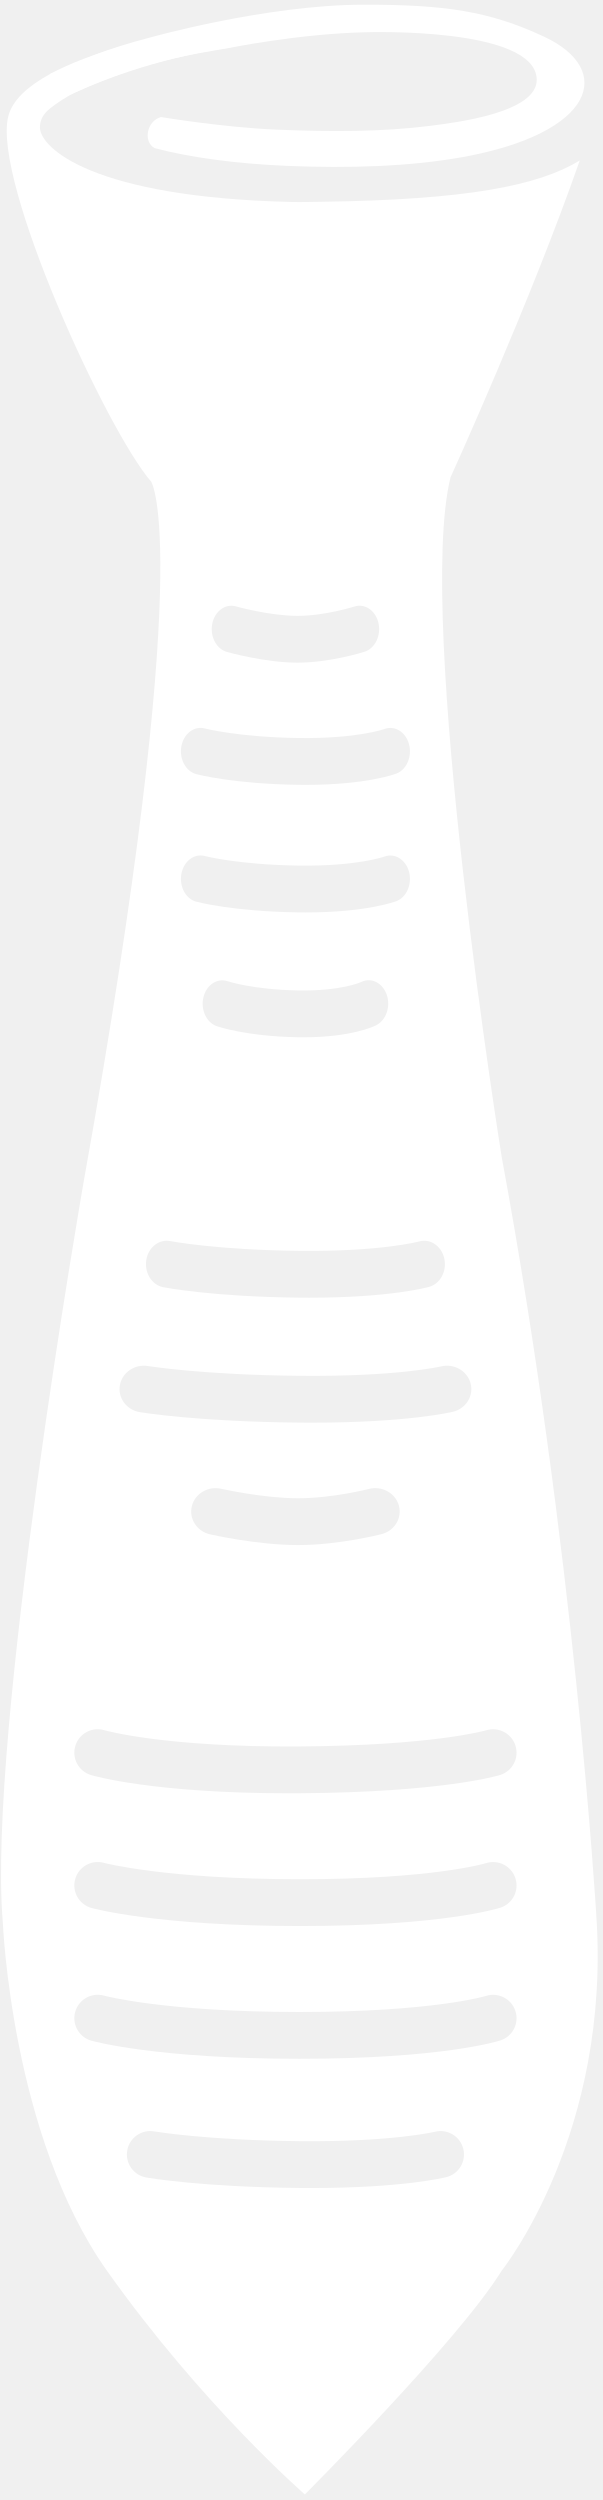
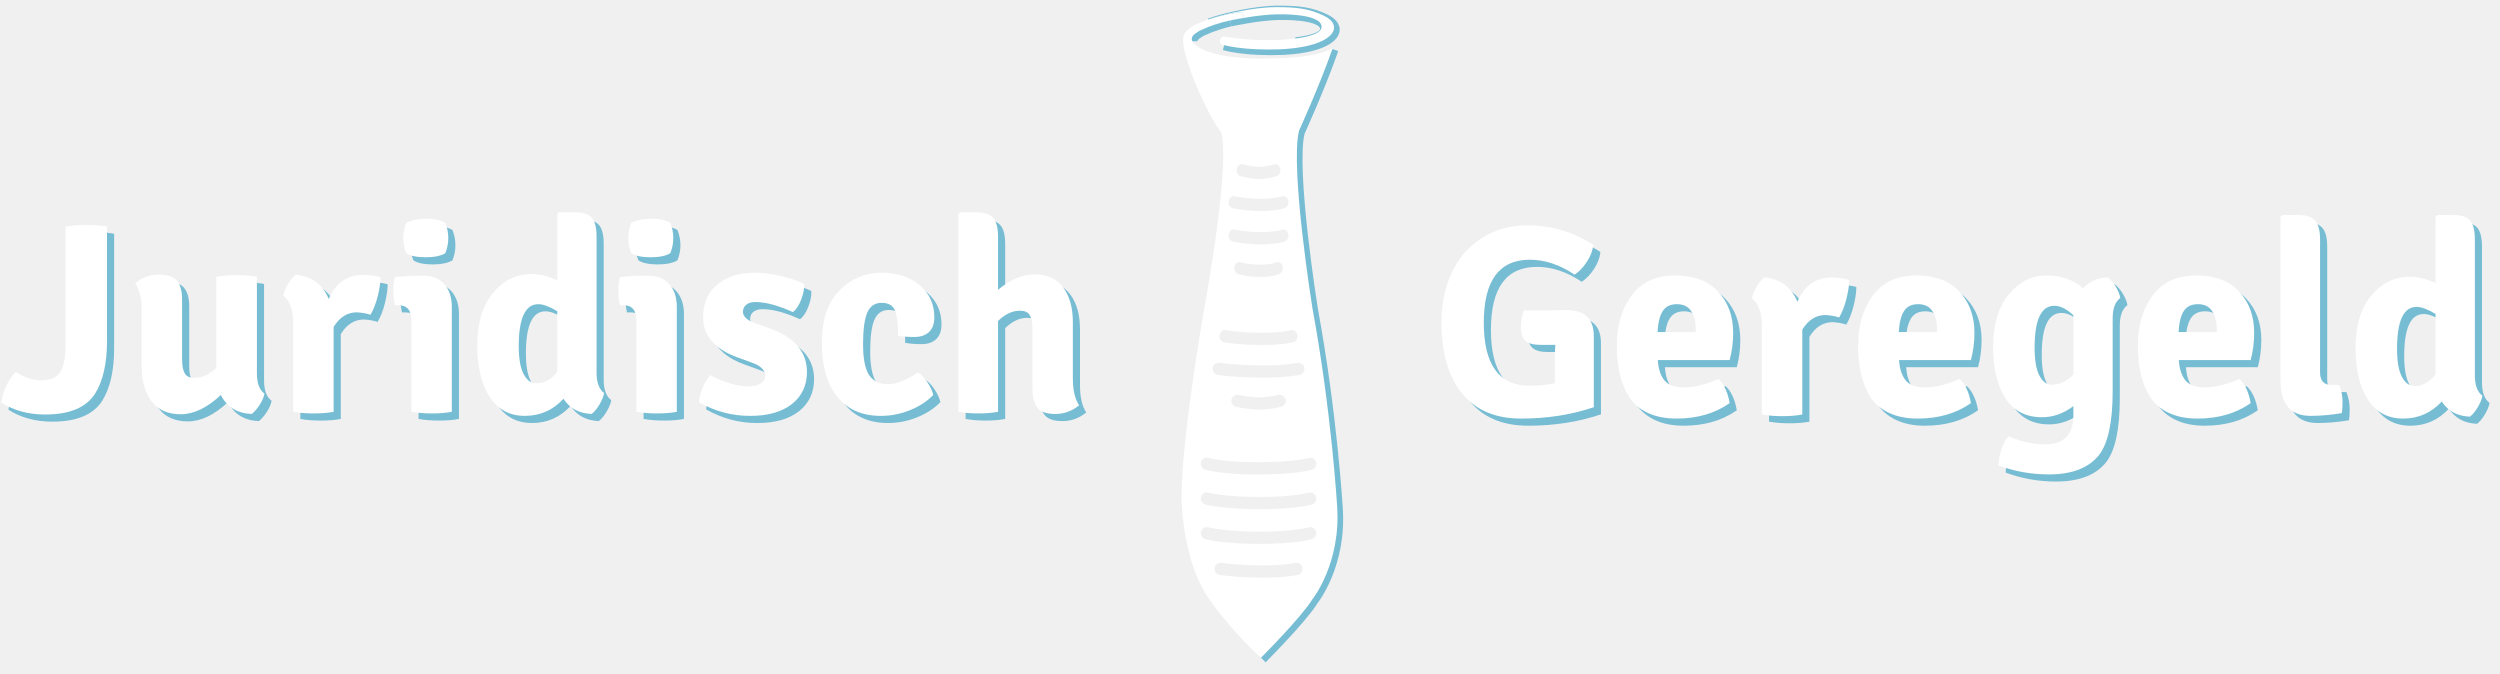
- <svg xmlns="http://www.w3.org/2000/svg" width="101px" height="419px" viewBox="0 0 101 419" version="1.1">
-   <description>Created with Sketch (http://www.bohemiancoding.com/sketch)</description>
-   <defs />
-   <g id="Page-1" stroke="none" stroke-width="1" fill="none" fill-rule="evenodd">
-     <g id="Imported-Layers" transform="translate(0, 1)" fill="#FFFFFF">
-       <path d="M89.956,12.293 C90.105,17.865 76.523,19.533 71.971,20.106 C64.147,21.091 55.627,21.118 46.345,20.728 C37.334,20.348 26.985,18.617 26.985,18.617 C24.601,19.258 23.935,22.741 25.909,23.823 C31.822,25.391 39.516,26.438 48.128,26.8 C58.662,27.243 68.808,26.9 77.517,25.33 C99.727,21.325 103.118,10.706 91.16,5.135 C81.997,0.866 74.563,-0.237 60.806,-0.212 C44.581,-0.182 25.14,5.291 25.14,5.291 C17.243,7.36 14.708,8.677 8.382,11.388 L11.96,14.768 C23.907,9.222 31.598,8.226 38.509,7.019 C38.509,7.019 50.279,4.628 61.464,4.401 C61.464,4.401 89.717,3.471 89.956,12.293" id="Fill-1" />
-       <path d="M99.902,319.451 C99.902,319.451 96.286,258.893 84.085,192.912 C84.085,192.912 69.624,102.978 75.5,79.025 C75.5,79.025 88.891,49.628 97.164,25.9 C90.166,30.157 78.117,32.485 53.998,32.815 C52.245,32.839 50.539,32.889 48.898,32.851 C15.448,32.082 6.76,23.779 6.692,20.389 C6.669,19.06 7.325,18.048 8.32,17.23 C9.44,16.304 11.346,15.073 12.568,14.513 C24.657,8.977 36.803,7.169 38.215,7 C40.643,6.708 40.118,3.434 37.875,2.989 C37.875,2.989 4.111,7.652 1.391,18.485 C-1.33,29.317 17.935,71.23 25.335,79.723 C25.335,79.723 33.017,91.228 14.036,196.979 C14.036,196.979 -2.232,290.076 0.478,321.26 C0.478,321.26 1.904,356.962 17.913,379.559 C33.922,402.155 51.094,417.068 51.094,417.068 C51.094,417.068 76.854,391.309 84.085,379.559 C84.085,379.559 102.614,356.51 99.902,319.451 L99.902,319.451 Z M35.577,103.536 C35.997,101.43 37.769,100.13 39.533,100.63 C39.589,100.646 45.198,102.219 49.857,102.219 C54.488,102.219 59.353,100.67 59.402,100.655 C61.153,100.093 62.956,101.329 63.429,103.42 C63.901,105.512 62.864,107.664 61.112,108.228 C60.879,108.302 55.349,110.061 49.857,110.061 C44.414,110.061 38.271,108.333 38.012,108.259 C36.247,107.758 35.157,105.643 35.577,103.536 L35.577,103.536 Z M30.403,124.059 C30.8,121.948 32.554,120.622 34.324,121.09 C34.413,121.113 40.004,122.552 50.065,122.693 C59.863,122.823 64.39,121.197 64.435,121.181 C66.16,120.54 68.004,121.678 68.551,123.733 C69.098,125.788 68.163,127.981 66.445,128.647 C66.238,128.727 61.431,130.544 51.23,130.544 C50.825,130.544 50.411,130.541 49.987,130.535 C39.127,130.382 33.14,128.81 32.89,128.744 C31.12,128.27 30.006,126.172 30.403,124.059 L30.403,124.059 Z M51.224,151.925 C50.82,151.925 50.409,151.922 49.988,151.916 C39.127,151.762 33.14,150.191 32.89,150.124 C31.12,149.65 30.006,147.553 30.403,145.44 C30.8,143.329 32.553,141.998 34.323,142.471 C34.378,142.485 39.974,143.931 50.065,144.074 C59.857,144.203 64.39,142.578 64.435,142.561 C66.16,141.922 68.004,143.06 68.551,145.114 C69.098,147.169 68.163,149.361 66.445,150.027 C66.237,150.108 61.428,151.925 51.224,151.925 L51.224,151.925 Z M63.04,170.838 C62.616,171.051 58.802,172.85 50.842,172.85 C50.517,172.85 50.186,172.847 49.848,172.841 C41.309,172.685 36.533,171.059 36.334,170.99 C34.591,170.385 33.59,168.209 34.097,166.13 C34.603,164.054 36.42,162.859 38.16,163.456 C38.234,163.481 42.421,164.862 49.949,164.999 C57.157,165.131 60.491,163.609 60.523,163.594 C62.195,162.753 64.104,163.697 64.809,165.693 C65.514,167.688 64.711,169.997 63.04,170.838 L63.04,170.838 Z M24.515,210.194 C24.846,208.061 26.646,206.636 28.54,207.008 C28.722,207.043 36.431,208.502 50.238,208.645 C63.9,208.782 70.189,207.084 70.25,207.066 C72.108,206.547 73.998,207.824 74.462,209.92 C74.927,212.017 73.806,214.14 71.949,214.671 C71.678,214.749 65.403,216.496 51.863,216.496 C51.311,216.496 50.75,216.493 50.174,216.487 C35.628,216.336 27.673,214.798 27.341,214.733 C25.45,214.359 24.185,212.328 24.515,210.194 L24.515,210.194 Z M20.096,231.137 C20.485,229.004 22.601,227.58 24.829,227.95 C24.918,227.965 34.002,229.444 50.363,229.588 C66.623,229.734 73.827,228.029 73.898,228.012 C76.087,227.479 78.314,228.75 78.87,230.849 C79.425,232.948 78.1,235.081 75.909,235.614 C75.591,235.691 68.205,237.44 52.267,237.44 C51.621,237.44 50.962,237.437 50.288,237.43 C33.172,237.28 23.811,235.741 23.421,235.675 C21.195,235.302 19.706,233.27 20.096,231.137 L20.096,231.137 Z M63.959,256.119 C63.669,256.194 56.781,257.953 49.94,257.953 C43.162,257.953 35.51,256.225 35.188,256.151 C32.99,255.649 31.632,253.535 32.155,251.428 C32.678,249.322 34.885,248.02 37.083,248.522 C37.226,248.554 44.169,250.11 49.94,250.11 C55.709,250.11 61.769,248.563 61.829,248.547 C64.008,247.984 66.257,249.222 66.845,251.313 C67.433,253.404 66.141,255.556 63.959,256.119 L63.959,256.119 Z M74.81,363.888 C74.505,363.965 67.427,365.713 52.152,365.713 C51.534,365.713 50.903,365.71 50.258,365.704 C33.856,365.553 24.886,364.015 24.512,363.949 C22.379,363.576 20.952,361.544 21.325,359.411 C21.698,357.278 23.731,355.849 25.863,356.225 C26.069,356.26 34.762,357.718 50.331,357.862 C65.726,357.997 72.826,356.3 72.897,356.283 C74.994,355.764 77.121,357.042 77.646,359.138 C78.169,361.233 76.905,363.357 74.81,363.888 L74.81,363.888 Z M83.873,340.975 C83.487,341.1 74.145,344.052 50.203,344.052 C26.343,344.052 15.754,341.144 15.315,341.02 C13.23,340.432 12.018,338.266 12.605,336.182 C13.192,334.101 15.353,332.89 17.433,333.469 C17.532,333.497 27.625,336.21 50.203,336.21 C72.61,336.21 81.38,333.538 81.466,333.511 C83.526,332.866 85.727,334 86.385,336.055 C87.042,338.11 85.925,340.307 83.873,340.975 L83.873,340.975 Z M12.599,313.954 C13.173,311.869 15.326,310.643 17.413,311.214 C17.556,311.252 27.872,313.96 50.318,313.96 C72.614,313.96 81.38,311.289 81.465,311.262 C83.523,310.615 85.727,311.75 86.385,313.805 C87.042,315.86 85.925,318.058 83.873,318.725 C83.487,318.851 74.146,321.802 50.318,321.802 C26.582,321.802 15.784,318.9 15.336,318.777 C13.249,318.201 12.023,316.042 12.599,313.954 L12.599,313.954 Z M83.815,296.49 C83.431,296.608 74.125,299.396 50.17,299.55 C49.583,299.554 49.003,299.555 48.433,299.555 C25.697,299.555 15.676,296.626 15.251,296.499 C13.177,295.876 12,293.689 12.623,291.615 C13.245,289.544 15.424,288.367 17.496,288.984 C17.698,289.043 27.671,291.858 50.119,291.707 C72.642,291.563 81.435,289.016 81.521,288.99 C83.589,288.372 85.776,289.541 86.402,291.607 C87.029,293.672 85.877,295.854 83.815,296.49 L83.815,296.49 Z" id="Fill-2" />
+ <svg xmlns="http://www.w3.org/2000/svg" version="1.1" x="0px" y="0px" width="350px" height="94.25px" viewBox="0 0 350 94.25" enable-background="new 0 0 350 94.25" xml:space="preserve">
+   <g id="rol">
+     <g opacity="0.7">
+       <path fill="none" stroke="#42A6C8" stroke-miterlimit="10" d="M171.332,6.537c1.292,0.342,2.971,0.57,4.851,0.648    c2.3,0.099,4.514,0.022,6.413-0.319c4.849-0.875,5.59-3.192,2.979-4.41c-2.001-0.93-3.622-1.17-6.627-1.166    c-3.539,0.006-7.785,1.2-7.785,1.2c-0.821,0.217-1.377,0.394-1.884,0.585" />
+       <path fill="none" stroke="#42A6C8" stroke-miterlimit="10" d="M174.018,2.864c-0.143,0.019-0.789,0.111-1.708,0.329    c0.641-0.137,1.218-0.228,1.772-0.325c0,0,2.569-0.522,5.01-0.571c0,0,6.168-0.203,6.221,1.723    c0.031,1.215-2.931,1.579-3.927,1.705" />
+       <path fill="none" stroke="#42A6C8" stroke-miterlimit="10" d="M167.137,5.786c-0.004-0.289,0.14-0.51,0.355-0.689    c0.245-0.202,0.661-0.47,0.931-0.594c1.41-0.648,2.826-1.062,3.887-1.311 M176.832,92.368c0,0,5.621-5.619,7.199-8.188    c0,0,4.045-5.029,3.453-13.117c0,0-0.789-13.217-3.453-27.619c0,0-3.158-19.63-1.874-24.859c0,0,2.922-6.416,4.727-11.596     M168.741,44.331 M165.982,5.37" />
+     </g>
+   </g>
+   <g id="streepjes">
+     <g>
+       <path fill="none" d="M171.354,47.915c0.073,0.016,1.809,0.35,4.985,0.383c0.122,0.002,0.247,0.004,0.369,0.004    c2.953,0,4.322-0.383,4.382-0.398c0.405-0.119,0.649-0.582,0.551-1.039c-0.104-0.455-0.515-0.736-0.921-0.623    c-0.014,0.002-1.387,0.375-4.367,0.346c-3.016-0.031-4.696-0.352-4.738-0.359c-0.411-0.08-0.806,0.232-0.876,0.695    C170.667,47.389,170.94,47.833,171.354,47.915z" />
+       <path fill="none" d="M178.6,36.751c-0.01,0.004-0.738,0.337-2.311,0.309c-1.645-0.029-2.558-0.332-2.571-0.337    c-0.383-0.131-0.778,0.131-0.889,0.583c-0.109,0.454,0.107,0.93,0.488,1.062c0.043,0.015,1.087,0.371,2.95,0.406    c0.073,0,0.146,0.002,0.216,0.002c1.738,0,2.569-0.395,2.662-0.441c0.366-0.184,0.542-0.687,0.386-1.122    C179.377,36.776,178.962,36.568,178.6,36.751z" />
+       <path fill="none" d="M178.881,55.292c-0.012,0.006-1.337,0.344-2.595,0.344s-2.774-0.34-2.804-0.348    c-0.482-0.109-0.964,0.18-1.076,0.639c-0.117,0.457,0.182,0.916,0.66,1.027c0.072,0.018,1.74,0.395,3.22,0.395    c1.493,0,3.001-0.385,3.061-0.4c0.478-0.125,0.761-0.592,0.629-1.049C179.849,55.442,179.356,55.172,178.881,55.292z" />
+       <path fill="none" d="M172.564,33.813c0.055,0.013,1.361,0.356,3.731,0.392c0.095,0.002,0.184,0.002,0.27,0.002    c2.229,0,3.278-0.396,3.323-0.417c0.377-0.144,0.58-0.623,0.459-1.07c-0.117-0.449-0.521-0.698-0.896-0.559    c-0.012,0.004-1,0.359-3.138,0.331c-2.203-0.031-3.426-0.347-3.436-0.349c-0.386-0.104-0.771,0.187-0.857,0.647    C171.935,33.252,172.179,33.71,172.564,33.813z" />
+       <path fill="none" d="M173.684,24.675c0.056,0.016,1.396,0.393,2.586,0.393c1.198,0,2.404-0.383,2.456-0.4    c0.382-0.123,0.607-0.592,0.506-1.049c-0.104-0.455-0.496-0.726-0.882-0.604c-0.01,0.004-1.07,0.341-2.08,0.341    c-1.02,0-2.242-0.342-2.255-0.347c-0.385-0.108-0.772,0.175-0.861,0.635C173.06,24.105,173.3,24.566,173.684,24.675z" />
+       <path fill="none" d="M172.564,29.147c0.055,0.013,1.361,0.356,3.731,0.391c0.095,0.001,0.185,0.001,0.272,0.001    c2.226,0,3.275-0.396,3.32-0.414c0.377-0.147,0.58-0.625,0.459-1.072c-0.117-0.449-0.521-0.699-0.896-0.559    c-0.012,0.005-0.998,0.359-3.138,0.33c-2.195-0.03-3.417-0.344-3.436-0.349c-0.386-0.103-0.771,0.187-0.857,0.648    C171.935,28.585,172.179,29.042,172.564,29.147z" />
+       <path fill="none" d="M170.499,52.487c0.086,0.012,2.128,0.352,5.866,0.385c0.143,0,0.288,0,0.428,0c3.479,0,5.093-0.379,5.164-0.4    c0.478-0.115,0.767-0.582,0.644-1.037c-0.119-0.459-0.604-0.734-1.085-0.621c-0.017,0.004-1.589,0.377-5.135,0.346    c-3.573-0.031-5.556-0.355-5.575-0.359c-0.485-0.08-0.947,0.23-1.032,0.697C169.686,51.961,170.012,52.405,170.499,52.487z" />
+       <path fill="none" d="M168.716,65.764c0.093,0.027,2.278,0.664,7.242,0.664c0.125,0,0.251,0,0.378-0.002    c5.229-0.031,7.259-0.639,7.346-0.666c0.45-0.141,0.699-0.613,0.564-1.066c-0.137-0.451-0.614-0.705-1.066-0.57    c-0.019,0.004-1.938,0.561-6.854,0.59c-4.899,0.035-7.076-0.578-7.118-0.592c-0.455-0.137-0.927,0.121-1.064,0.574    C168.004,65.151,168.263,65.625,168.716,65.764z" />
+       <path fill="none" d="M183.168,73.842c-0.02,0.002-1.935,0.586-6.825,0.586c-4.928,0-7.129-0.594-7.153-0.598    c-0.452-0.125-0.923,0.141-1.051,0.592c-0.13,0.457,0.136,0.928,0.593,1.059c0.096,0.027,2.405,0.66,7.611,0.66    c5.228,0,7.266-0.645,7.351-0.672c0.448-0.145,0.691-0.623,0.549-1.074C184.1,73.948,183.616,73.7,183.168,73.842z" />
+       <path fill="none" d="M168.735,70.624c0.098,0.027,2.452,0.662,7.635,0.662c5.2,0,7.238-0.646,7.323-0.672    c0.448-0.145,0.691-0.629,0.549-1.072c-0.143-0.451-0.626-0.697-1.074-0.557c-0.02,0.006-1.933,0.588-6.798,0.588    c-4.9,0-7.149-0.588-7.183-0.598c-0.454-0.125-0.925,0.139-1.051,0.594C168.01,70.026,168.28,70.499,168.735,70.624z" />
+       <path fill="none" d="M181.295,78.811c-0.013,0.004-1.562,0.371-4.922,0.344c-3.399-0.033-5.298-0.35-5.34-0.354    c-0.467-0.084-0.913,0.227-0.993,0.693c-0.08,0.465,0.232,0.908,0.698,0.99c0.079,0.014,2.037,0.35,5.618,0.383    c0.142,0,0.278,0.002,0.412,0.002c3.335,0,4.88-0.383,4.946-0.398c0.459-0.119,0.731-0.578,0.618-1.037    C182.219,78.977,181.755,78.698,181.295,78.811z" />
+       <path fill="#FFFFFF" d="M173.728,2.572c-0.145,0.019-0.793,0.113-1.709,0.33c0.64-0.137,1.218-0.227,1.772-0.325    c0,0,2.571-0.521,5.011-0.571c0,0,6.166-0.203,6.221,1.722c0.031,1.217-2.933,1.581-3.927,1.706    c-1.71,0.215-3.568,0.22-5.594,0.136c-1.966-0.084-4.227-0.461-4.227-0.461c-0.518,0.14-0.662,0.9-0.234,1.136    c1.292,0.342,2.972,0.571,4.852,0.65c2.301,0.097,4.513,0.022,6.412-0.321c4.85-0.874,5.59-3.193,2.98-4.407    c-2.003-0.931-3.622-1.173-6.627-1.167c-3.541,0.007-7.785,1.2-7.785,1.2c-0.822,0.216-1.378,0.394-1.885,0.586    c2.193-0.747,4.666-1.089,4.666-1.089C174.145,1.795,174.259,2.51,173.728,2.572z" />
+       <path fill="#FFFFFF" d="M167.215,3.532l0.008,0.004c0.021-0.012,0.044-0.024,0.066-0.036    C167.262,3.51,167.239,3.521,167.215,3.532z" />
+       <path fill="#FFFFFF" d="M167.289,3.5c0.68-0.293,1.164-0.511,1.699-0.713C168.385,2.993,167.795,3.23,167.289,3.5z" />
+       <path fill="#FFFFFF" d="M187.192,70.772c0,0-0.788-13.221-3.452-27.621c0,0-3.158-19.628-1.875-24.856    c0,0,2.923-6.417,4.729-11.596c-1.527,0.929-4.158,1.437-9.422,1.507c-0.384,0.006-0.755,0.017-1.113,0.01    c-7.303-0.168-9.196-1.981-9.211-2.72c-0.007-0.29,0.138-0.512,0.355-0.689c0.242-0.203,0.658-0.473,0.926-0.594    c1.41-0.646,2.829-1.061,3.889-1.311c-1.1,0.234-2.375,0.602-4.022,1.365l-0.773-0.731c-0.794,0.431-1.384,0.944-1.533,1.543    c-0.592,2.364,3.611,11.514,5.228,13.367c0,0,1.677,2.512-2.466,25.593c0,0-3.55,20.316-2.96,27.129c0,0,0.311,7.793,3.804,12.723    c3.496,4.934,7.243,8.189,7.243,8.189s5.623-5.625,7.202-8.189C183.74,83.891,187.785,78.862,187.192,70.772z M173.153,23.644    c0.089-0.459,0.477-0.743,0.861-0.635c0.013,0.005,1.235,0.347,2.255,0.347c1.01,0,2.07-0.337,2.08-0.341    c0.386-0.122,0.777,0.148,0.882,0.604c0.102,0.458-0.124,0.927-0.506,1.049c-0.052,0.017-1.258,0.4-2.456,0.4    c-1.189,0-2.53-0.377-2.586-0.393C173.3,24.566,173.06,24.105,173.153,23.644z M172.021,28.125    c0.087-0.461,0.472-0.751,0.857-0.648c0.019,0.005,1.24,0.319,3.436,0.349c2.14,0.029,3.126-0.325,3.138-0.33    c0.375-0.14,0.778,0.11,0.896,0.559c0.121,0.447-0.082,0.925-0.459,1.072c-0.045,0.017-1.095,0.414-3.32,0.414    c-0.088,0-0.178,0-0.272-0.001c-2.37-0.035-3.677-0.378-3.731-0.391C172.179,29.042,171.935,28.585,172.021,28.125z     M172.021,32.791c0.087-0.461,0.472-0.751,0.857-0.647c0.01,0.002,1.232,0.318,3.436,0.349c2.138,0.029,3.126-0.327,3.138-0.331    c0.375-0.139,0.778,0.109,0.896,0.559c0.121,0.447-0.082,0.926-0.459,1.07c-0.045,0.021-1.095,0.417-3.323,0.417    c-0.086,0-0.175,0-0.27-0.002c-2.37-0.036-3.677-0.379-3.731-0.392C172.179,33.71,171.935,33.252,172.021,32.791z M179.146,38.333    c-0.093,0.046-0.924,0.441-2.662,0.441c-0.069,0-0.143-0.002-0.216-0.002c-1.863-0.035-2.907-0.391-2.95-0.406    c-0.381-0.131-0.598-0.607-0.488-1.062c0.11-0.452,0.506-0.714,0.889-0.583c0.014,0.005,0.927,0.308,2.571,0.337    c1.572,0.029,2.301-0.305,2.311-0.309c0.362-0.183,0.777,0.024,0.932,0.46C179.688,37.647,179.512,38.15,179.146,38.333z     M170.738,46.922c0.07-0.463,0.465-0.775,0.876-0.695c0.042,0.008,1.723,0.328,4.738,0.359c2.98,0.029,4.354-0.344,4.367-0.346    c0.406-0.113,0.817,0.168,0.921,0.623c0.099,0.457-0.146,0.92-0.551,1.039c-0.06,0.016-1.429,0.398-4.382,0.398    c-0.122,0-0.247-0.002-0.369-0.004c-3.177-0.033-4.912-0.367-4.985-0.383C170.94,47.833,170.667,47.389,170.738,46.922z     M169.773,51.497c0.085-0.467,0.547-0.777,1.032-0.697c0.02,0.004,2.002,0.328,5.575,0.359c3.546,0.031,5.118-0.342,5.135-0.346    c0.48-0.113,0.966,0.162,1.085,0.621c0.123,0.455-0.166,0.922-0.644,1.037c-0.071,0.021-1.686,0.4-5.164,0.4    c-0.14,0-0.285,0-0.428,0c-3.738-0.033-5.78-0.373-5.866-0.385C170.012,52.405,169.686,51.961,169.773,51.497z M179.347,56.948    c-0.06,0.016-1.567,0.4-3.061,0.4c-1.479,0-3.147-0.377-3.22-0.395c-0.479-0.111-0.777-0.57-0.66-1.027    c0.112-0.459,0.594-0.748,1.076-0.639c0.029,0.008,1.546,0.348,2.804,0.348s2.583-0.338,2.595-0.344    c0.476-0.119,0.968,0.15,1.095,0.607C180.107,56.356,179.824,56.823,179.347,56.948z M168.143,64.696    c0.138-0.453,0.609-0.711,1.064-0.574c0.042,0.014,2.219,0.627,7.118,0.592c4.916-0.029,6.836-0.586,6.854-0.59    c0.452-0.135,0.93,0.119,1.066,0.57c0.135,0.453-0.114,0.926-0.564,1.066c-0.087,0.027-2.117,0.635-7.346,0.666    c-0.127,0.002-0.253,0.002-0.378,0.002c-4.964,0-7.149-0.637-7.242-0.664C168.263,65.625,168.004,65.151,168.143,64.696z     M168.137,69.569c0.126-0.455,0.597-0.719,1.051-0.594c0.033,0.01,2.282,0.598,7.183,0.598c4.865,0,6.778-0.582,6.798-0.588    c0.448-0.141,0.932,0.105,1.074,0.557c0.143,0.443-0.101,0.928-0.549,1.072c-0.085,0.025-2.123,0.672-7.323,0.672    c-5.183,0-7.537-0.635-7.635-0.662C168.28,70.499,168.01,70.026,168.137,69.569z M181.715,80.471    c-0.066,0.016-1.611,0.398-4.946,0.398c-0.134,0-0.271-0.002-0.412-0.002c-3.581-0.033-5.539-0.369-5.618-0.383    c-0.466-0.082-0.778-0.525-0.698-0.99c0.08-0.467,0.526-0.777,0.993-0.693c0.042,0.004,1.94,0.32,5.34,0.354    c3.359,0.027,4.909-0.34,4.922-0.344c0.46-0.113,0.924,0.166,1.038,0.623C182.446,79.893,182.174,80.352,181.715,80.471z     M183.693,75.469c-0.085,0.027-2.123,0.672-7.351,0.672c-5.206,0-7.516-0.633-7.611-0.66c-0.457-0.131-0.723-0.602-0.593-1.059    c0.128-0.451,0.599-0.717,1.051-0.592c0.024,0.004,2.226,0.598,7.153,0.598c4.891,0,6.806-0.584,6.825-0.586    c0.448-0.143,0.932,0.105,1.074,0.553C184.385,74.846,184.142,75.325,183.693,75.469z" />
+       <path fill="#FFFFFF" d="M172.019,2.902c0.916-0.217,1.564-0.312,1.709-0.33c0.531-0.062,0.417-0.777-0.073-0.875    c0,0-2.473,0.342-4.666,1.089c-0.535,0.203-1.02,0.42-1.699,0.713c-0.022,0.012-0.046,0.024-0.066,0.036l0.773,0.731    C169.644,3.504,170.919,3.136,172.019,2.902z" />
+     </g>
+   </g>
+   <g id="font">
+     <g>
+       <g opacity="0.7">
+         <path fill="#42A6C8" d="M3.189,53.073c1.216,0.783,2.436,1.176,3.665,1.176c1.224,0,2.086-0.393,2.578-1.176     c0.493-0.787,0.743-2.023,0.743-3.719V32.729c0.757-0.151,1.724-0.228,2.9-0.228c1.178,0,2.146,0.077,2.903,0.228v16.054     c0,3.111-0.558,5.553-1.667,7.328c-1.242,1.945-3.57,2.92-6.987,2.92c-2.351,0-4.401-0.559-6.146-1.67     C1.431,55.694,2.102,54.262,3.189,53.073z" />
+         <path fill="#42A6C8" d="M20.836,52.313v-7.932c0-1.596-0.303-2.836-0.907-3.719c0.933-0.81,2.03-1.215,3.28-1.215     c1.252,0,2.112,0.291,2.581,0.872c0.468,0.583,0.702,1.457,0.702,2.621v8.311c0,0.938,0.128,1.613,0.379,2.031     c0.253,0.418,0.696,0.627,1.329,0.627c1.087,0,2.112-0.469,3.074-1.402V39.75c0.783-0.149,1.72-0.227,2.809-0.227     c1.087,0,2.049,0.077,2.885,0.227V53.26c0,1.393,0.354,2.342,1.062,2.852c-0.102,0.504-0.329,1.025-0.683,1.574     c-0.354,0.543-0.722,0.965-1.099,1.27c-2.027-0.076-3.471-0.963-4.33-2.658c-1.924,1.799-3.794,2.697-5.615,2.697     c-1.823,0-3.189-0.613-4.099-1.842C21.293,55.926,20.836,54.311,20.836,52.313z" />
+         <path fill="#42A6C8" d="M40.649,42.372c0.099-0.508,0.328-1.051,0.683-1.632c0.352-0.583,0.707-1.013,1.062-1.292     c2.252,0.227,3.795,1.368,4.628,3.417c0.966-2.252,2.558-3.378,4.784-3.378c0.836,0,1.655,0.101,2.466,0.304     c0,0.734-0.126,1.611-0.379,2.639c-0.253,1.023-0.597,1.9-1.026,2.637c-0.53-0.178-1.163-0.291-1.896-0.342     c-1.342,0-2.43,0.686-3.264,2.049v11.879c-0.76,0.152-1.684,0.229-2.771,0.229c-1.088,0-2.049-0.076-2.884-0.229V46.28     C42.054,44.381,41.584,43.077,40.649,42.372z" />
+         <path fill="#42A6C8" d="M64.253,43.963v14.688c-0.76,0.152-1.682,0.229-2.77,0.229c-1.09,0-2.051-0.076-2.885-0.229V45.899     c0-1.441-0.595-2.164-1.786-2.164h-0.53c-0.149-0.633-0.227-1.289-0.227-1.975c0-0.68,0.077-1.339,0.227-1.971     c1.267-0.127,2.34-0.189,3.227-0.189h0.758c1.241,0,2.214,0.39,2.925,1.174C63.899,41.561,64.253,42.625,64.253,43.963z      M57.46,34.324c0-0.734,0.142-1.441,0.42-2.125c0.707-0.379,1.637-0.569,2.786-0.569c1.152,0,2.045,0.19,2.677,0.569     c0.279,0.684,0.416,1.392,0.416,2.125c0,0.733-0.137,1.441-0.416,2.125c-0.632,0.379-1.557,0.57-2.772,0.57     c-1.212,0-2.113-0.191-2.69-0.57C57.602,35.765,57.46,35.057,57.46,34.324z" />
+         <path fill="#42A6C8" d="M74.48,59.221c-2.137,0-3.783-0.883-4.934-2.658c-1.15-1.77-1.727-4.191-1.727-7.268     c0-3.072,0.728-5.496,2.183-7.268c1.457-1.771,3.257-2.658,5.406-2.658c1.139,0,2.341,0.292,3.608,0.875v-9.261l0.264-0.266     h2.202c1.112,0,1.896,0.253,2.353,0.759c0.455,0.505,0.684,1.392,0.684,2.658v19.05c0,1.363,0.353,2.314,1.062,2.846     c-0.1,0.506-0.32,1.047-0.663,1.613c-0.34,0.57-0.702,1.006-1.082,1.311c-1.772-0.076-3.086-0.787-3.948-2.127     C78.422,58.424,76.62,59.221,74.48,59.221z M76.094,54.665c1.114,0,2.088-0.541,2.924-1.633v-8.461     c-1.088-0.658-1.974-0.986-2.659-0.986c-1.821,0-2.734,1.963-2.734,5.883c0,1.746,0.231,3.047,0.686,3.906     C74.767,54.237,75.361,54.665,76.094,54.665z" />
+         <path fill="#42A6C8" d="M95.753,43.963v14.688c-0.758,0.152-1.684,0.229-2.77,0.229c-1.089,0-2.051-0.076-2.885-0.229V45.899     c0-1.441-0.596-2.164-1.785-2.164h-0.532c-0.15-0.633-0.226-1.289-0.226-1.975c0-0.68,0.075-1.339,0.226-1.971     c1.267-0.127,2.342-0.189,3.228-0.189h0.761c1.236,0,2.212,0.39,2.92,1.174C95.397,41.561,95.753,42.625,95.753,43.963z      M88.959,34.324c0-0.734,0.14-1.441,0.418-2.125c0.708-0.379,1.64-0.569,2.789-0.569c1.151,0,2.044,0.19,2.676,0.569     c0.279,0.684,0.418,1.392,0.418,2.125c0,0.733-0.139,1.441-0.418,2.125c-0.632,0.379-1.555,0.57-2.771,0.57     c-1.212,0-2.11-0.191-2.693-0.57C89.099,35.765,88.959,35.057,88.959,34.324z" />
+         <path fill="#42A6C8" d="M98.866,57.323c0.021-0.605,0.192-1.291,0.511-2.049c0.316-0.76,0.675-1.34,1.083-1.744     c1.972,1.035,3.729,1.557,5.274,1.557c0.758,0,1.347-0.137,1.766-0.402c0.414-0.266,0.624-0.613,0.624-1.043     c0-0.809-0.604-1.426-1.819-1.859l-2.088-0.76c-3.188-1.162-4.783-3.047-4.783-5.656c0-1.896,0.657-3.4,1.974-4.515     c1.316-1.113,3.075-1.667,5.277-1.667c1.086,0,2.288,0.15,3.604,0.454c1.314,0.305,2.417,0.671,3.3,1.103     c0.024,0.681-0.12,1.429-0.437,2.236c-0.314,0.812-0.7,1.383-1.157,1.711c-2.075-0.938-3.821-1.406-5.236-1.406     c-0.556,0-0.986,0.129-1.291,0.381c-0.303,0.252-0.454,0.584-0.454,0.986c0,0.631,0.531,1.152,1.593,1.557l2.316,0.832     c3.363,1.242,5.048,3.254,5.048,6.037c0,1.871-0.697,3.363-2.088,4.479c-1.392,1.111-3.354,1.67-5.883,1.67     C103.468,59.221,101.089,58.586,98.866,57.323z" />
+         <path fill="#42A6C8" d="M126.721,47.989c0-0.127,0-0.244,0-0.344c0-1.416-0.146-2.48-0.438-3.188     c-0.29-0.709-0.91-1.062-1.856-1.062c-0.949,0-1.619,0.461-2.015,1.385c-0.392,0.924-0.585,2.396-0.585,4.422     c0,2.023,0.285,3.459,0.853,4.309c0.568,0.846,1.45,1.27,2.639,1.27s2.58-0.543,4.175-1.631c0.455,0.252,0.896,0.701,1.328,1.346     c0.43,0.646,0.708,1.25,0.835,1.803c-0.862,0.887-1.95,1.594-3.264,2.127c-1.317,0.531-2.671,0.797-4.062,0.797     c-2.656,0-4.701-0.9-6.131-2.697c-1.428-1.793-2.145-4.303-2.145-7.531c0-3.225,0.824-5.668,2.469-7.326     c1.646-1.655,3.588-2.483,5.827-2.483c2.237,0,4.041,0.581,5.407,1.743c1.366,1.165,2.049,2.659,2.049,4.483     c0,0.91-0.246,1.598-0.741,2.066c-0.493,0.469-1.187,0.701-2.086,0.701C128.082,48.176,127.328,48.116,126.721,47.989z" />
+         <path fill="#42A6C8" d="M151.199,46.088v7.896c0,1.617,0.289,2.869,0.875,3.758c-0.986,0.809-2.097,1.213-3.323,1.213     c-1.228,0-2.068-0.293-2.522-0.877c-0.455-0.576-0.683-1.463-0.683-2.65v-8.275c0-0.938-0.129-1.615-0.382-2.031     c-0.25-0.418-0.707-0.625-1.366-0.625c-1.062,0-2.086,0.48-3.072,1.441v12.713c-0.786,0.152-1.689,0.229-2.715,0.229     c-1.023,0-1.967-0.076-2.825-0.229V30.984l0.266-0.266h2.2c1.113,0,1.903,0.259,2.371,0.779c0.469,0.519,0.703,1.397,0.703,2.638     v7.437c1.719-1.443,3.44-2.163,5.162-2.163c1.72,0,3.036,0.607,3.946,1.821C150.742,42.446,151.199,44.065,151.199,46.088z" />
+       </g>
+       <g>
+         <g>
+           <path fill="#FFFFFF" d="M2.189,52.073c1.216,0.783,2.436,1.176,3.665,1.176c1.224,0,2.086-0.393,2.578-1.176      c0.493-0.787,0.743-2.023,0.743-3.719V31.729c0.757-0.151,1.724-0.228,2.9-0.228c1.178,0,2.146,0.077,2.903,0.228v16.054      c0,3.111-0.558,5.553-1.667,7.328c-1.242,1.945-3.57,2.92-6.987,2.92c-2.351,0-4.401-0.559-6.146-1.67      C0.431,54.694,1.102,53.262,2.189,52.073z" />
+           <path fill="#FFFFFF" d="M19.836,51.313v-7.932c0-1.596-0.303-2.835-0.907-3.719c0.933-0.81,2.03-1.215,3.28-1.215      c1.252,0,2.112,0.291,2.581,0.872c0.468,0.583,0.702,1.458,0.702,2.621v8.311c0,0.938,0.128,1.613,0.379,2.031      c0.253,0.418,0.696,0.627,1.329,0.627c1.087,0,2.112-0.469,3.074-1.402V38.75c0.783-0.149,1.72-0.227,2.809-0.227      c1.087,0,2.049,0.077,2.885,0.227V52.26c0,1.393,0.354,2.342,1.062,2.852c-0.102,0.504-0.329,1.025-0.683,1.574      c-0.354,0.543-0.722,0.965-1.099,1.27c-2.027-0.076-3.471-0.963-4.33-2.658c-1.924,1.799-3.794,2.697-5.615,2.697      c-1.823,0-3.189-0.613-4.099-1.842C20.293,54.926,19.836,53.311,19.836,51.313z" />
+           <path fill="#FFFFFF" d="M39.649,41.372c0.099-0.508,0.328-1.052,0.683-1.633c0.352-0.583,0.707-1.013,1.062-1.292      c2.252,0.227,3.795,1.368,4.628,3.417c0.966-2.252,2.558-3.378,4.784-3.378c0.836,0,1.655,0.101,2.466,0.304      c0,0.734-0.126,1.611-0.379,2.64c-0.253,1.023-0.597,1.9-1.026,2.636c-0.53-0.178-1.163-0.291-1.896-0.342      c-1.342,0-2.43,0.686-3.264,2.049v11.879c-0.76,0.152-1.684,0.229-2.771,0.229c-1.088,0-2.049-0.076-2.884-0.229V45.28      C41.054,43.381,40.584,42.077,39.649,41.372z" />
+           <path fill="#FFFFFF" d="M63.253,42.963v14.688c-0.76,0.152-1.682,0.229-2.77,0.229c-1.09,0-2.051-0.076-2.885-0.229V44.899      c0-1.441-0.595-2.164-1.786-2.164h-0.53c-0.149-0.633-0.227-1.29-0.227-1.974c0-0.681,0.077-1.339,0.227-1.972      c1.267-0.127,2.34-0.189,3.227-0.189h0.758c1.241,0,2.214,0.39,2.925,1.174C62.899,40.561,63.253,41.625,63.253,42.963z       M56.46,33.324c0-0.734,0.142-1.441,0.42-2.125c0.707-0.379,1.637-0.569,2.786-0.569c1.152,0,2.045,0.19,2.677,0.569      c0.279,0.684,0.416,1.392,0.416,2.125c0,0.733-0.137,1.441-0.416,2.125c-0.632,0.379-1.557,0.57-2.772,0.57      c-1.212,0-2.113-0.191-2.69-0.57C56.602,34.765,56.46,34.057,56.46,33.324z" />
+           <path fill="#FFFFFF" d="M73.48,58.221c-2.137,0-3.783-0.883-4.934-2.658c-1.15-1.77-1.727-4.191-1.727-7.268      c0-3.072,0.728-5.496,2.183-7.267c1.457-1.771,3.257-2.659,5.406-2.659c1.139,0,2.341,0.292,3.608,0.875v-9.261l0.264-0.266      h2.202c1.112,0,1.896,0.253,2.353,0.759c0.455,0.505,0.684,1.392,0.684,2.658v19.05c0,1.363,0.353,2.314,1.062,2.846      c-0.1,0.506-0.32,1.047-0.663,1.613c-0.34,0.57-0.702,1.006-1.082,1.311c-1.772-0.076-3.086-0.787-3.948-2.127      C77.422,57.424,75.62,58.221,73.48,58.221z M75.094,53.665c1.114,0,2.088-0.541,2.924-1.633v-8.461      c-1.088-0.658-1.974-0.986-2.659-0.986c-1.821,0-2.734,1.963-2.734,5.883c0,1.746,0.231,3.047,0.686,3.906      C73.767,53.237,74.361,53.665,75.094,53.665z" />
+           <path fill="#FFFFFF" d="M94.753,42.963v14.688c-0.758,0.152-1.684,0.229-2.77,0.229c-1.089,0-2.051-0.076-2.885-0.229V44.899      c0-1.441-0.596-2.164-1.785-2.164h-0.532c-0.15-0.633-0.226-1.29-0.226-1.974c0-0.681,0.075-1.339,0.226-1.972      c1.267-0.127,2.342-0.189,3.228-0.189h0.761c1.236,0,2.212,0.39,2.92,1.174C94.397,40.561,94.753,41.625,94.753,42.963z       M87.959,33.324c0-0.734,0.14-1.441,0.418-2.125c0.708-0.379,1.64-0.569,2.789-0.569c1.151,0,2.044,0.19,2.676,0.569      c0.279,0.684,0.418,1.392,0.418,2.125c0,0.733-0.139,1.441-0.418,2.125c-0.632,0.379-1.555,0.57-2.771,0.57      c-1.212,0-2.11-0.191-2.693-0.57C88.099,34.765,87.959,34.057,87.959,33.324z" />
+           <path fill="#FFFFFF" d="M97.866,56.323c0.021-0.605,0.192-1.291,0.511-2.049c0.316-0.76,0.675-1.34,1.083-1.744      c1.972,1.035,3.729,1.557,5.274,1.557c0.758,0,1.347-0.137,1.766-0.402c0.414-0.266,0.624-0.613,0.624-1.043      c0-0.809-0.604-1.426-1.819-1.859l-2.088-0.76c-3.188-1.162-4.783-3.047-4.783-5.656c0-1.896,0.657-3.401,1.974-4.515      c1.316-1.113,3.075-1.667,5.277-1.667c1.086,0,2.288,0.15,3.604,0.454c1.314,0.305,2.417,0.671,3.3,1.103      c0.024,0.681-0.12,1.43-0.437,2.236c-0.314,0.812-0.7,1.383-1.157,1.711c-2.075-0.938-3.821-1.406-5.236-1.406      c-0.556,0-0.986,0.129-1.291,0.381c-0.303,0.252-0.454,0.584-0.454,0.986c0,0.631,0.531,1.152,1.593,1.557l2.316,0.832      c3.363,1.242,5.048,3.254,5.048,6.037c0,1.871-0.697,3.363-2.088,4.479c-1.392,1.111-3.354,1.67-5.883,1.67      C102.468,58.221,100.089,57.586,97.866,56.323z" />
+           <path fill="#FFFFFF" d="M125.721,46.989c0-0.127,0-0.244,0-0.344c0-1.416-0.146-2.48-0.438-3.188      c-0.29-0.709-0.91-1.062-1.856-1.062c-0.949,0-1.619,0.461-2.015,1.385c-0.392,0.924-0.585,2.396-0.585,4.422      c0,2.023,0.285,3.459,0.853,4.309c0.568,0.846,1.45,1.27,2.639,1.27s2.58-0.543,4.175-1.631      c0.455,0.252,0.896,0.701,1.328,1.346c0.43,0.646,0.708,1.25,0.835,1.803c-0.862,0.887-1.95,1.594-3.264,2.127      c-1.317,0.531-2.671,0.797-4.062,0.797c-2.656,0-4.701-0.9-6.131-2.697c-1.428-1.793-2.145-4.303-2.145-7.531      c0-3.225,0.824-5.668,2.469-7.327c1.646-1.654,3.588-2.483,5.827-2.483c2.237,0,4.041,0.581,5.407,1.743      c1.366,1.164,2.049,2.659,2.049,4.483c0,0.91-0.246,1.598-0.741,2.066c-0.493,0.469-1.187,0.701-2.086,0.701      C127.082,47.176,126.328,47.116,125.721,46.989z" />
+           <path fill="#FFFFFF" d="M150.199,45.088v7.896c0,1.617,0.289,2.869,0.875,3.758c-0.986,0.809-2.097,1.213-3.323,1.213      c-1.228,0-2.068-0.293-2.522-0.877c-0.455-0.576-0.683-1.463-0.683-2.65v-8.275c0-0.938-0.129-1.615-0.382-2.031      c-0.25-0.418-0.707-0.625-1.366-0.625c-1.062,0-2.086,0.48-3.072,1.441v12.713c-0.786,0.152-1.689,0.229-2.715,0.229      c-1.023,0-1.967-0.076-2.825-0.229V29.984l0.266-0.266h2.2c1.113,0,1.903,0.259,2.371,0.779      c0.469,0.519,0.703,1.397,0.703,2.638v7.437c1.719-1.442,3.44-2.162,5.162-2.162c1.72,0,3.036,0.607,3.946,1.821      C149.742,41.445,150.199,43.065,150.199,45.088z" />
+         </g>
+       </g>
+     </g>
+     <g>
+       <g opacity="0.7">
+         <path fill="#42A6C8" d="M214.344,44.458l5.922-0.037c0.023,0,0.049,0,0.074,0c2.53,0,3.794,1.213,3.794,3.641v9.945     c-3.138,1.064-6.525,1.594-10.17,1.594c-3.646,0-6.413-1.189-8.312-3.568c-1.897-2.377-2.844-5.639-2.844-9.789     c0-2.229,0.333-4.234,1.004-6.017c0.67-1.785,1.575-3.232,2.717-4.345c2.273-2.227,5.056-3.339,8.346-3.339     s6.349,0.91,9.186,2.731c-0.075,0.785-0.375,1.576-0.893,2.372c-0.519,0.796-1.095,1.397-1.728,1.803     c-2.075-1.392-4.16-2.088-6.261-2.088c-4.301,0-6.45,2.943-6.45,8.825c0,5.883,2.149,8.824,6.45,8.824     c1.087,0,2.25-0.115,3.49-0.344v-2.77c0-1.139,0.025-2.01,0.079-2.617h-2.09c-0.962,0-1.656-0.186-2.085-0.551     c-0.434-0.365-0.647-0.99-0.647-1.879C213.926,45.961,214.063,45.165,214.344,44.458z" />
+         <path fill="#42A6C8" d="M243.15,51.405h-10.059c0.076,1.211,0.38,2.152,0.911,2.828c0.53,0.666,1.466,1.004,2.809,1.004     c1.341,0,2.934-0.391,4.782-1.178c0.783,0.76,1.304,1.883,1.557,3.379c-2.052,1.441-4.531,2.162-7.44,2.162     c-1.567,0-2.922-0.271-4.061-0.814c-1.139-0.547-2.01-1.299-2.619-2.262c-1.113-1.842-1.672-4.211-1.672-7.096     c0-2.883,0.698-5.246,2.087-7.096c1.395-1.848,3.405-2.771,6.038-2.771c2.631,0,4.648,0.751,6.052,2.257     c1.404,1.506,2.107,3.434,2.107,5.785C243.643,48.922,243.479,50.188,243.15,51.405z M237.76,44.553     c-0.429-0.648-1.095-0.969-1.993-0.969s-1.557,0.316-1.975,0.949c-0.414,0.631-0.663,1.621-0.739,2.959h5.354v-0.457     C238.407,46.026,238.188,45.198,237.76,44.553z" />
+         <path fill="#42A6C8" d="M246.262,42.75c0.101-0.508,0.328-1.051,0.682-1.634c0.354-0.581,0.709-1.009,1.062-1.29     c2.252,0.228,3.796,1.366,4.631,3.414c0.961-2.25,2.554-3.377,4.782-3.377c0.836,0,1.656,0.103,2.469,0.306     c0,0.733-0.128,1.613-0.382,2.634c-0.254,1.027-0.595,1.908-1.025,2.641c-0.529-0.18-1.164-0.291-1.896-0.344     c-1.345,0-2.43,0.686-3.265,2.053v11.879c-0.758,0.15-1.683,0.229-2.769,0.229c-1.091,0-2.051-0.078-2.885-0.229V46.659     C247.666,44.76,247.195,43.459,246.262,42.75z" />
+         <path fill="#42A6C8" d="M276.927,51.405h-10.061c0.077,1.211,0.382,2.152,0.913,2.828c0.531,0.666,1.465,1.004,2.807,1.004     s2.938-0.391,4.786-1.178c0.781,0.76,1.301,1.883,1.555,3.379c-2.051,1.441-4.53,2.162-7.438,2.162     c-1.57,0-2.925-0.271-4.061-0.814c-1.14-0.547-2.013-1.299-2.621-2.262c-1.109-1.842-1.67-4.211-1.67-7.096     c0-2.883,0.697-5.246,2.088-7.096c1.391-1.848,3.403-2.771,6.034-2.771c2.632,0,4.65,0.751,6.053,2.257     c1.405,1.506,2.109,3.434,2.109,5.785C277.421,48.922,277.254,50.188,276.927,51.405z M271.536,44.553     c-0.431-0.648-1.096-0.969-1.995-0.969c-0.897,0-1.552,0.316-1.969,0.949c-0.416,0.631-0.667,1.621-0.743,2.959h5.353v-0.457     C272.182,46.026,271.967,45.198,271.536,44.553z" />
+         <path fill="#42A6C8" d="M281.765,56.756c-1.152-1.775-1.728-4.189-1.728-7.252c0-3.061,0.729-5.484,2.181-7.268     c1.455-1.784,3.213-2.675,5.276-2.675c2.062,0,3.778,0.594,5.143,1.784c0.859-0.938,2.01-1.442,3.454-1.519     c0.38,0.281,0.744,0.709,1.1,1.29c0.356,0.583,0.571,1.115,0.647,1.595c-0.71,0.529-1.065,1.479-1.065,2.846v10.209     c0,4.301-0.632,7.275-1.898,8.92c-1.439,1.822-3.78,2.73-7.019,2.73c-2.453,0-4.808-0.416-7.058-1.25     c0-0.684,0.133-1.424,0.397-2.223c0.265-0.795,0.598-1.42,1.004-1.877c1.672,0.76,3.379,1.139,5.125,1.139     c2.632,0,3.948-1.355,3.948-4.062v-1.289c-1.367,1.037-2.836,1.559-4.403,1.559C284.615,59.413,282.915,58.524,281.765,56.756z      M291.272,53.452v-8.311c-0.938-0.885-1.821-1.332-2.658-1.332c-1.848,0-2.771,1.953-2.771,5.848c0,1.748,0.22,3.053,0.665,3.908     c0.442,0.861,1.03,1.291,1.766,1.291C289.358,54.856,290.362,54.389,291.272,53.452z" />
+         <path fill="#42A6C8" d="M316.092,51.405h-10.058c0.076,1.211,0.38,2.152,0.91,2.828c0.531,0.666,1.469,1.004,2.81,1.004     c1.34,0,2.935-0.391,4.781-1.178c0.784,0.76,1.304,1.883,1.557,3.379c-2.05,1.441-4.528,2.162-7.438,2.162     c-1.57,0-2.921-0.271-4.062-0.814c-1.139-0.547-2.013-1.299-2.616-2.262c-1.117-1.842-1.673-4.211-1.673-7.096     c0-2.883,0.697-5.246,2.088-7.096c1.393-1.848,3.404-2.771,6.034-2.771c2.632,0,4.651,0.751,6.054,2.257     c1.404,1.506,2.106,3.434,2.106,5.785C316.585,48.922,316.419,50.188,316.092,51.405z M310.701,44.553     c-0.43-0.648-1.094-0.969-1.991-0.969c-0.896,0-1.558,0.316-1.974,0.949c-0.418,0.631-0.665,1.621-0.74,2.959h5.352v-0.457     C311.348,46.026,311.133,45.198,310.701,44.553z" />
+         <path fill="#42A6C8" d="M327.401,54.893h1.101c0.304,0.809,0.454,1.59,0.454,2.336s-0.038,1.283-0.112,1.611     c-1.521,0.252-2.974,0.381-4.366,0.381c-1.391,0-2.442-0.404-3.147-1.215c-0.707-0.809-1.064-2.1-1.064-3.873V31.365l0.267-0.267     h2.202c1.112,0,1.9,0.261,2.37,0.779c0.468,0.518,0.702,1.396,0.702,2.638V53.11C325.807,54.301,326.338,54.893,327.401,54.893z" />
+         <path fill="#42A6C8" d="M337.439,59.6c-2.139,0-3.782-0.885-4.934-2.654c-1.152-1.771-1.729-4.199-1.729-7.271     c0-3.07,0.729-5.492,2.184-7.266c1.453-1.772,3.259-2.659,5.41-2.659c1.138,0,2.34,0.293,3.603,0.874v-9.258l0.268-0.267h2.202     c1.113,0,1.896,0.253,2.353,0.758c0.453,0.507,0.683,1.393,0.683,2.659v19.05c0,1.369,0.351,2.314,1.062,2.846     c-0.1,0.508-0.323,1.047-0.665,1.615s-0.702,1.006-1.08,1.307c-1.771-0.072-3.088-0.781-3.948-2.123     C341.38,58.803,339.577,59.6,337.439,59.6z M339.051,55.045c1.111,0,2.091-0.541,2.922-1.631v-8.463     c-1.087-0.658-1.975-0.988-2.653-0.988c-1.825,0-2.734,1.961-2.734,5.883c0,1.746,0.228,3.049,0.684,3.91     C337.724,54.614,338.315,55.045,339.051,55.045z" />
+       </g>
+       <g>
+         <g>
+           <path fill="#FFFFFF" d="M213.344,43.458l5.922-0.037c0.023,0,0.049,0,0.074,0c2.53,0,3.794,1.213,3.794,3.641v9.945      c-3.138,1.064-6.525,1.594-10.17,1.594c-3.646,0-6.413-1.189-8.312-3.568c-1.897-2.377-2.844-5.639-2.844-9.789      c0-2.229,0.333-4.234,1.004-6.017c0.67-1.785,1.575-3.232,2.717-4.345c2.273-2.227,5.056-3.339,8.346-3.339      s6.349,0.91,9.186,2.731c-0.075,0.785-0.375,1.576-0.893,2.372c-0.519,0.796-1.095,1.397-1.728,1.803      c-2.075-1.392-4.16-2.088-6.261-2.088c-4.301,0-6.45,2.943-6.45,8.825c0,5.883,2.149,8.824,6.45,8.824      c1.087,0,2.25-0.115,3.49-0.344v-2.77c0-1.139,0.025-2.01,0.079-2.617h-2.09c-0.962,0-1.656-0.186-2.085-0.551      c-0.434-0.365-0.647-0.99-0.647-1.879C212.926,44.961,213.063,44.165,213.344,43.458z" />
+           <path fill="#FFFFFF" d="M242.15,50.405h-10.059c0.076,1.211,0.38,2.152,0.911,2.828c0.53,0.666,1.466,1.004,2.809,1.004      c1.341,0,2.934-0.391,4.782-1.178c0.783,0.76,1.304,1.883,1.557,3.379c-2.052,1.441-4.531,2.162-7.44,2.162      c-1.567,0-2.922-0.271-4.061-0.814c-1.139-0.547-2.01-1.299-2.619-2.262c-1.113-1.842-1.672-4.211-1.672-7.096      c0-2.883,0.698-5.246,2.087-7.096c1.395-1.847,3.405-2.77,6.038-2.77c2.631,0,4.648,0.751,6.052,2.256      c1.404,1.506,2.107,3.434,2.107,5.786C242.643,47.922,242.479,49.188,242.15,50.405z M236.76,43.553      c-0.429-0.648-1.095-0.969-1.993-0.969s-1.557,0.316-1.975,0.949c-0.414,0.631-0.663,1.621-0.739,2.959h5.354v-0.457      C237.407,45.026,237.188,44.198,236.76,43.553z" />
+           <path fill="#FFFFFF" d="M245.262,41.75c0.101-0.507,0.328-1.051,0.682-1.634c0.354-0.581,0.709-1.009,1.062-1.29      c2.252,0.228,3.796,1.366,4.631,3.414c0.961-2.25,2.554-3.377,4.782-3.377c0.836,0,1.656,0.103,2.469,0.306      c0,0.733-0.128,1.613-0.382,2.634c-0.254,1.027-0.595,1.908-1.025,2.641c-0.529-0.18-1.164-0.291-1.896-0.344      c-1.345,0-2.43,0.686-3.265,2.053v11.879c-0.758,0.15-1.683,0.229-2.769,0.229c-1.091,0-2.051-0.078-2.885-0.229V45.659      C246.666,43.76,246.195,42.459,245.262,41.75z" />
+           <path fill="#FFFFFF" d="M275.927,50.405h-10.061c0.077,1.211,0.382,2.152,0.913,2.828c0.531,0.666,1.465,1.004,2.807,1.004      s2.938-0.391,4.786-1.178c0.781,0.76,1.301,1.883,1.555,3.379c-2.051,1.441-4.53,2.162-7.438,2.162      c-1.57,0-2.925-0.271-4.061-0.814c-1.14-0.547-2.013-1.299-2.621-2.262c-1.109-1.842-1.67-4.211-1.67-7.096      c0-2.883,0.697-5.246,2.088-7.096c1.391-1.847,3.403-2.77,6.034-2.77c2.632,0,4.65,0.751,6.053,2.256      c1.405,1.506,2.109,3.434,2.109,5.786C276.421,47.922,276.254,49.188,275.927,50.405z M270.536,43.553      c-0.431-0.648-1.096-0.969-1.995-0.969c-0.897,0-1.552,0.316-1.969,0.949c-0.416,0.631-0.667,1.621-0.743,2.959h5.353v-0.457      C271.182,45.026,270.967,44.198,270.536,43.553z" />
+           <path fill="#FFFFFF" d="M280.765,55.756c-1.152-1.775-1.728-4.189-1.728-7.252c0-3.061,0.729-5.484,2.181-7.268      c1.455-1.784,3.213-2.674,5.276-2.674c2.062,0,3.778,0.594,5.143,1.784c0.859-0.938,2.01-1.442,3.454-1.519      c0.38,0.281,0.744,0.709,1.1,1.29c0.356,0.583,0.571,1.114,0.647,1.595c-0.71,0.529-1.065,1.479-1.065,2.846v10.209      c0,4.301-0.632,7.275-1.898,8.92c-1.439,1.822-3.78,2.73-7.019,2.73c-2.453,0-4.808-0.416-7.058-1.25      c0-0.684,0.133-1.424,0.397-2.223c0.265-0.795,0.598-1.42,1.004-1.877c1.672,0.76,3.379,1.139,5.125,1.139      c2.632,0,3.948-1.355,3.948-4.062v-1.289c-1.367,1.037-2.836,1.559-4.403,1.559C283.615,58.413,281.915,57.524,280.765,55.756z       M290.272,52.452v-8.311c-0.938-0.885-1.821-1.332-2.658-1.332c-1.848,0-2.771,1.953-2.771,5.848      c0,1.748,0.22,3.053,0.665,3.908c0.442,0.861,1.03,1.291,1.766,1.291C288.358,53.856,289.362,53.389,290.272,52.452z" />
+           <path fill="#FFFFFF" d="M315.092,50.405h-10.058c0.076,1.211,0.38,2.152,0.91,2.828c0.531,0.666,1.469,1.004,2.81,1.004      c1.34,0,2.935-0.391,4.781-1.178c0.784,0.76,1.304,1.883,1.557,3.379c-2.05,1.441-4.528,2.162-7.438,2.162      c-1.57,0-2.921-0.271-4.062-0.814c-1.139-0.547-2.013-1.299-2.616-2.262c-1.117-1.842-1.673-4.211-1.673-7.096      c0-2.883,0.697-5.246,2.088-7.096c1.393-1.847,3.404-2.77,6.034-2.77c2.632,0,4.651,0.751,6.054,2.256      c1.404,1.506,2.106,3.434,2.106,5.786C315.585,47.922,315.419,49.188,315.092,50.405z M309.701,43.553      c-0.43-0.648-1.094-0.969-1.991-0.969c-0.896,0-1.558,0.316-1.974,0.949c-0.418,0.631-0.665,1.621-0.74,2.959h5.352v-0.457      C310.348,45.026,310.133,44.198,309.701,43.553z" />
+           <path fill="#FFFFFF" d="M326.401,53.893h1.101c0.304,0.809,0.454,1.59,0.454,2.336s-0.038,1.283-0.112,1.611      c-1.521,0.252-2.974,0.381-4.366,0.381c-1.391,0-2.442-0.404-3.147-1.215c-0.707-0.809-1.064-2.1-1.064-3.873V30.365      l0.267-0.267h2.202c1.112,0,1.9,0.261,2.37,0.779c0.468,0.518,0.702,1.396,0.702,2.638V52.11      C324.807,53.301,325.338,53.893,326.401,53.893z" />
+           <path fill="#FFFFFF" d="M336.439,58.6c-2.139,0-3.782-0.885-4.934-2.654c-1.152-1.771-1.729-4.199-1.729-7.271      c0-3.07,0.729-5.492,2.184-7.265c1.453-1.772,3.259-2.66,5.41-2.66c1.138,0,2.34,0.293,3.603,0.874v-9.258l0.268-0.267h2.202      c1.113,0,1.896,0.253,2.353,0.758c0.453,0.507,0.683,1.393,0.683,2.659v19.05c0,1.369,0.351,2.314,1.062,2.846      c-0.1,0.508-0.323,1.047-0.665,1.615s-0.702,1.006-1.08,1.307c-1.771-0.072-3.088-0.781-3.948-2.123      C340.38,57.803,338.577,58.6,336.439,58.6z M338.051,54.045c1.111,0,2.091-0.541,2.922-1.631v-8.463      c-1.087-0.658-1.975-0.988-2.653-0.988c-1.825,0-2.734,1.961-2.734,5.883c0,1.746,0.228,3.049,0.684,3.91      C336.724,53.614,337.315,54.045,338.051,54.045z" />
+         </g>
+       </g>
    </g>
  </g>
</svg>
